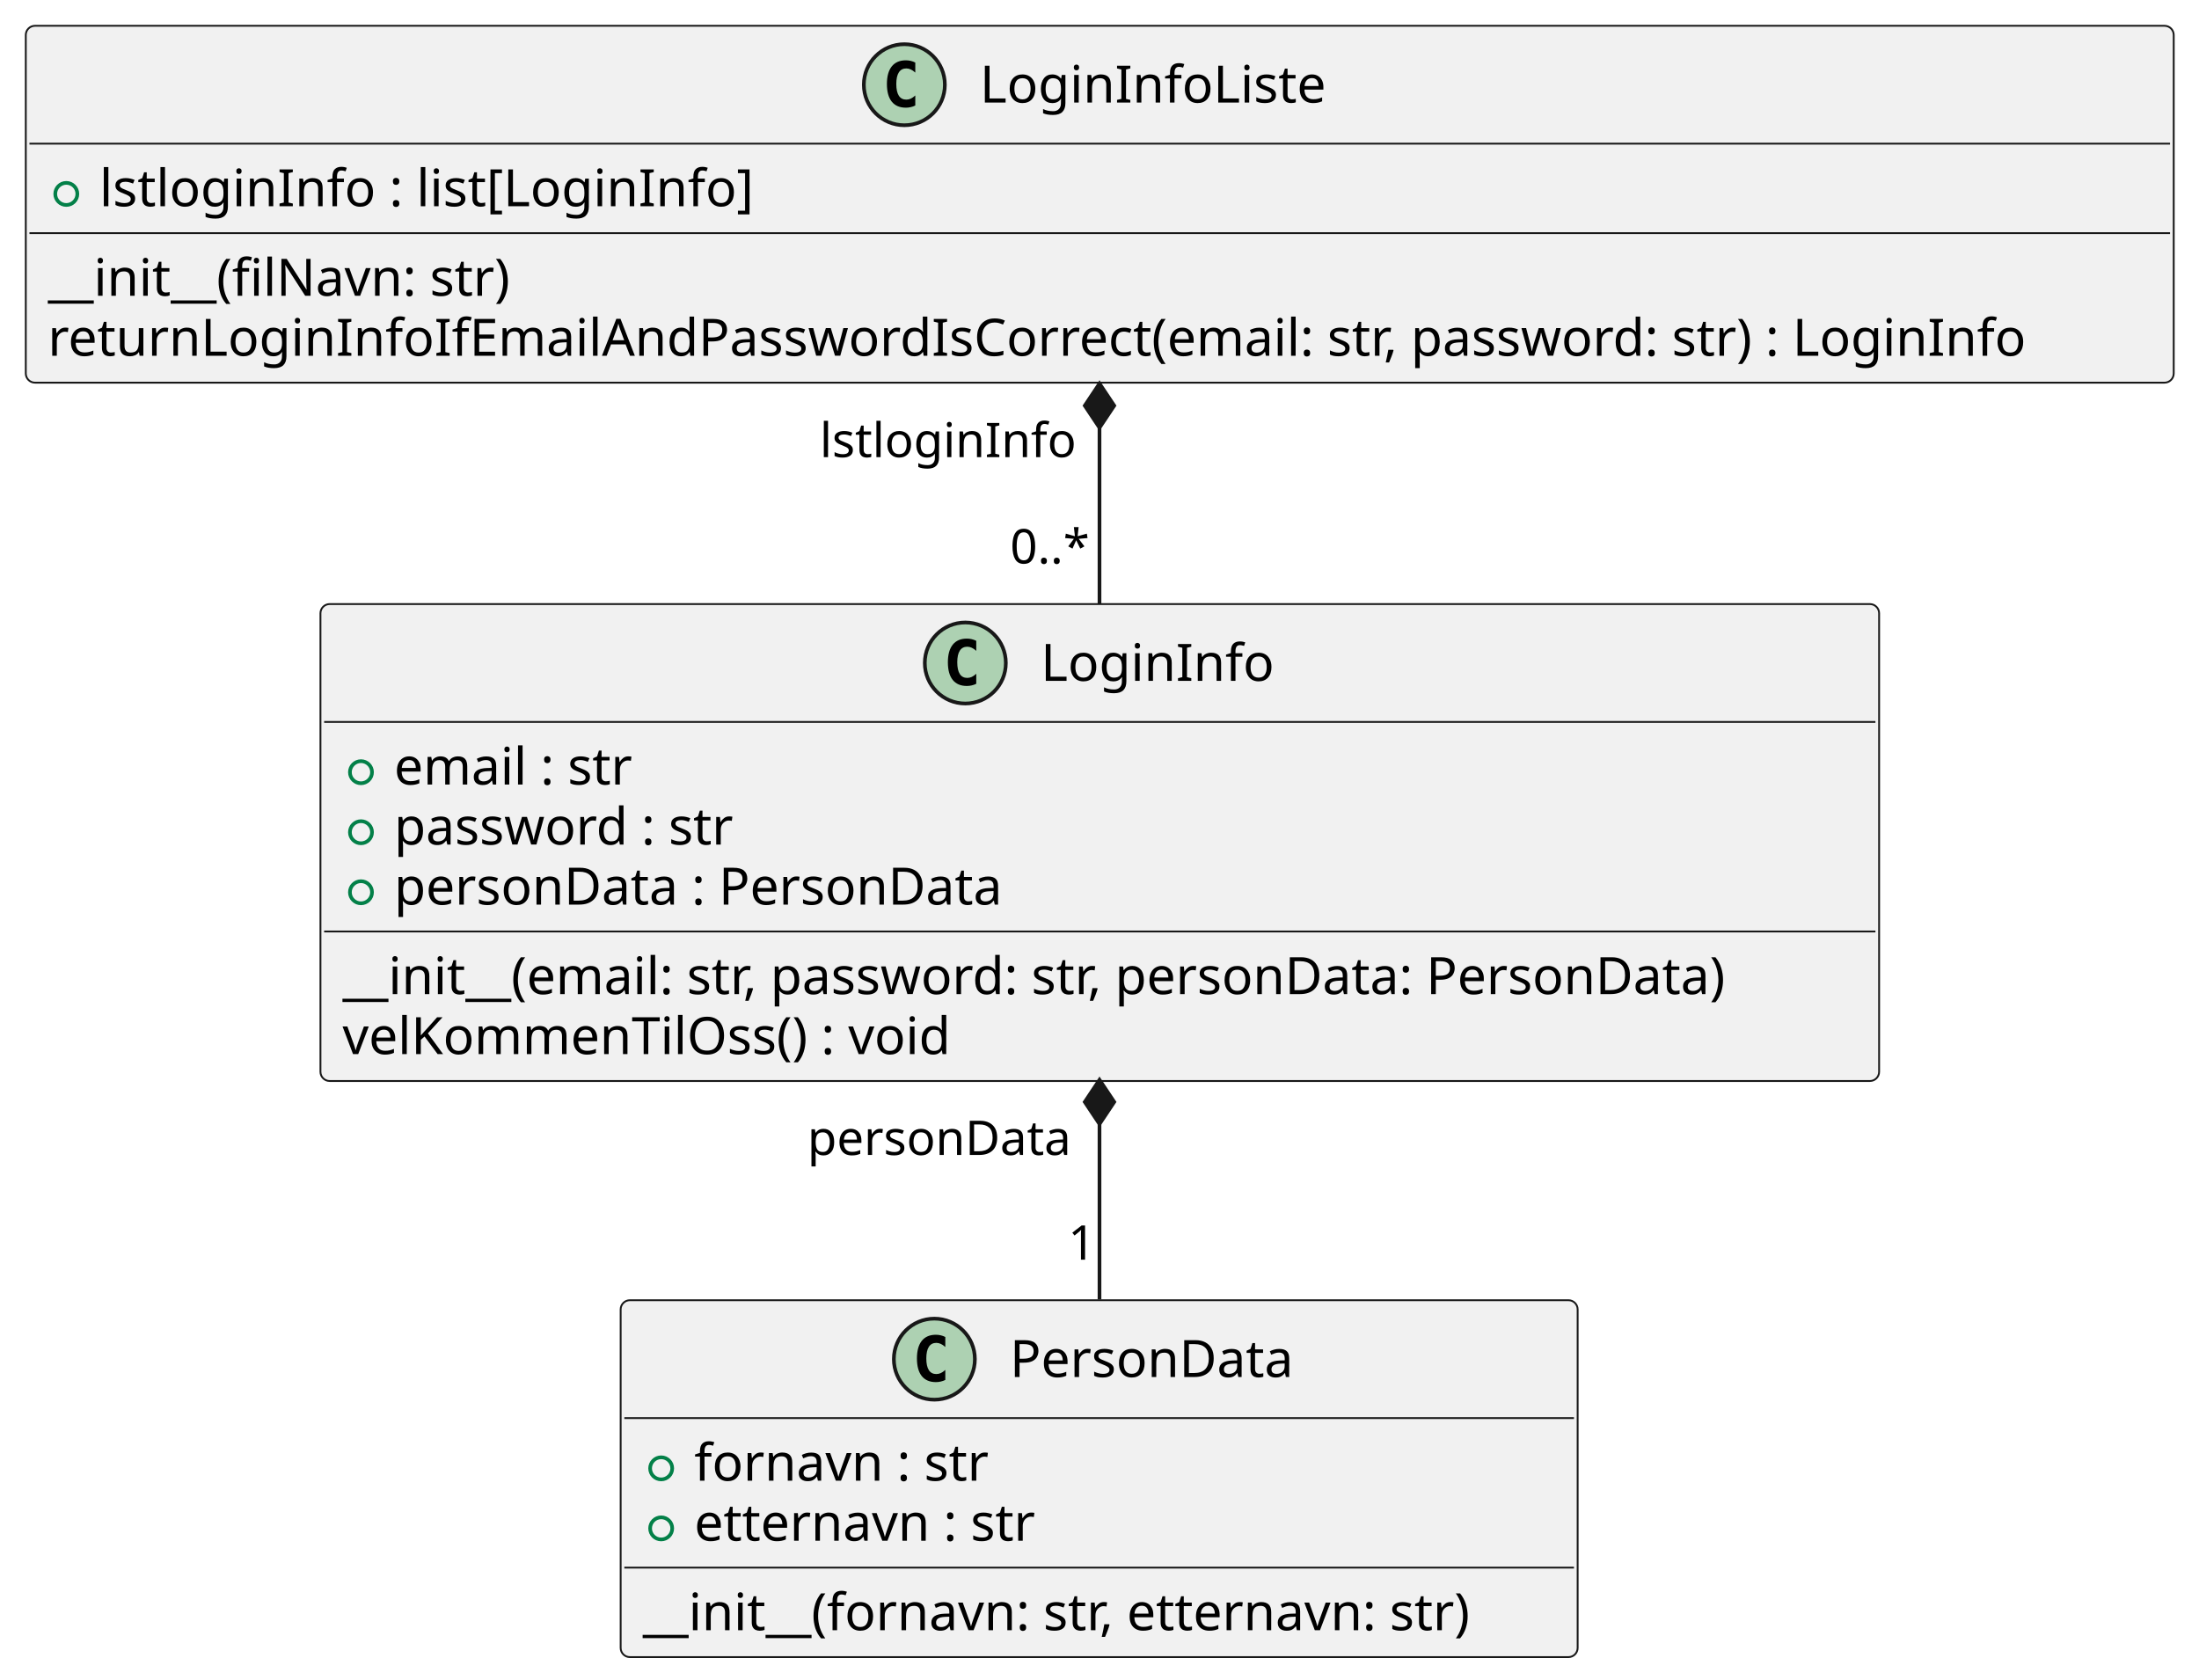
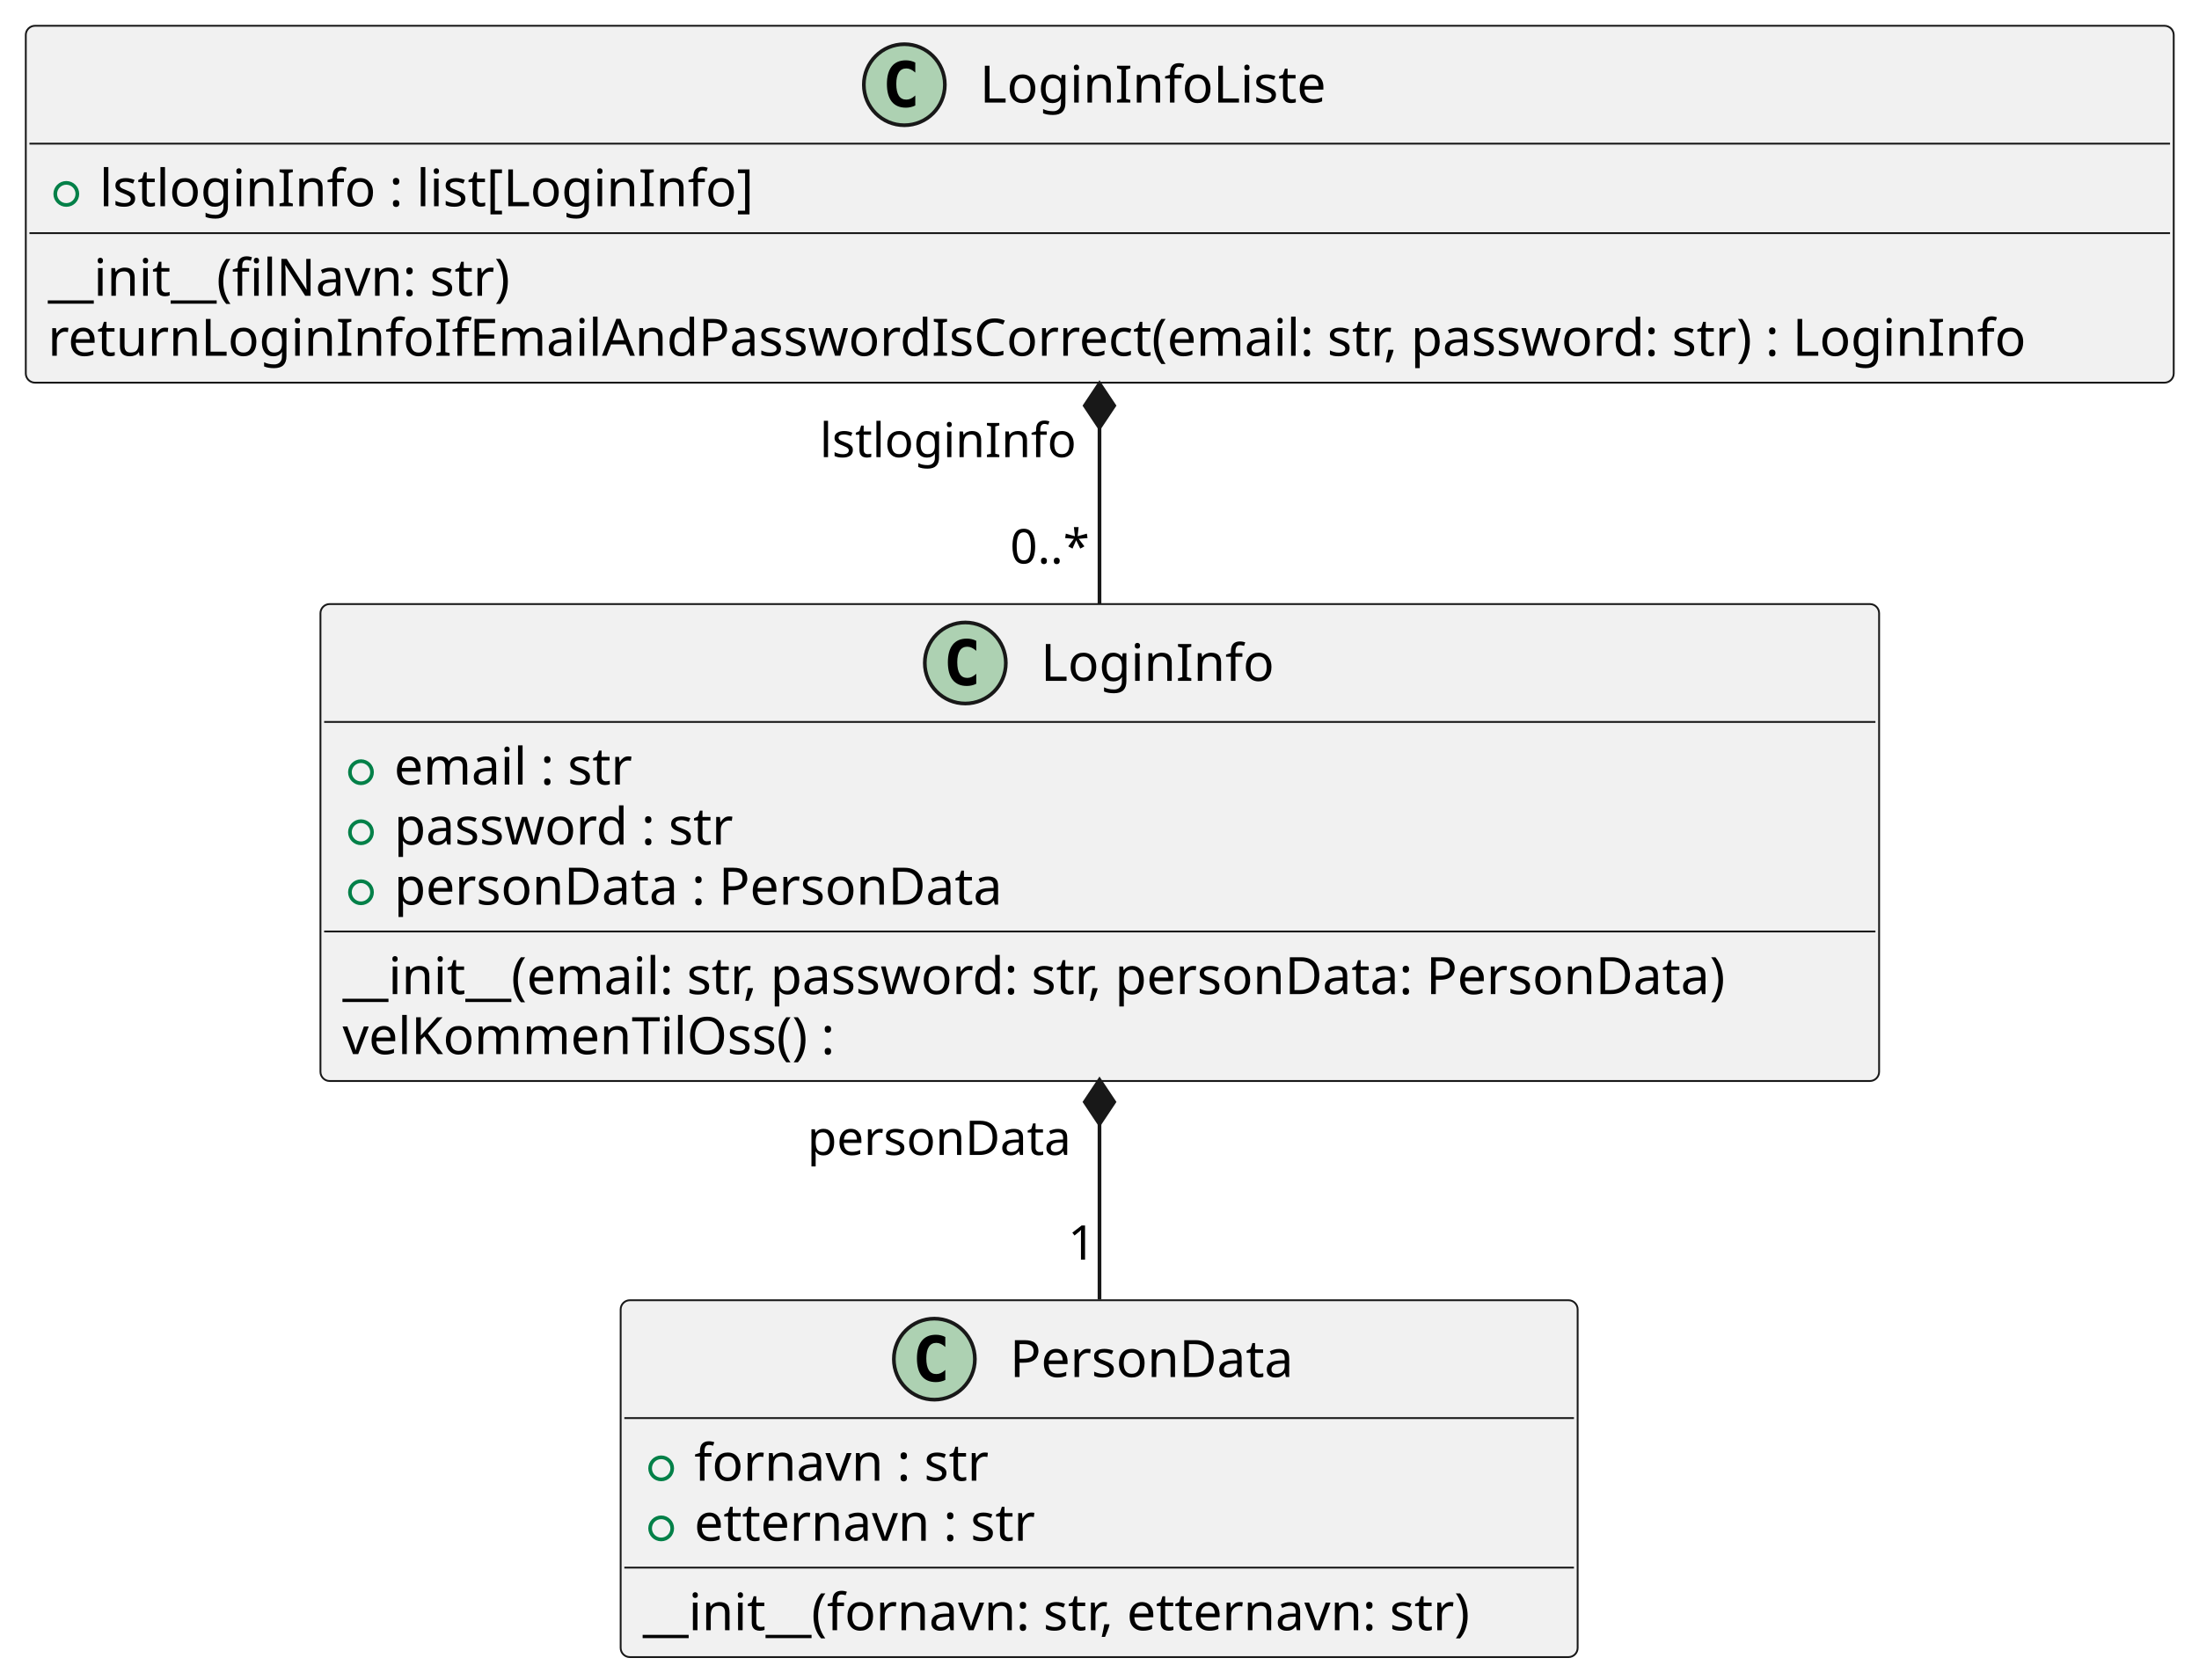
<svg xmlns="http://www.w3.org/2000/svg" contentStyleType="text/css" height="456px" preserveAspectRatio="none" style="width:597px;height:456px;background:#FFFFFF;" version="1.1" viewBox="0 0 597 456" width="597px" zoomAndPan="magnify">
  <defs />
  <g>
    <g id="elem_userLogin.PersonData">
      <rect codeLine="3" fill="#F1F1F1" height="96.891" id="userLogin.PersonData" rx="2.5" ry="2.5" style="stroke:#181818;stroke-width:0.5;" width="259.81" x="168.5" y="353" />
      <ellipse cx="253.669" cy="369" fill="#ADD1B2" rx="11" ry="11" style="stroke:#181818;stroke-width:1.0;" />
      <path d="M256.638,374.641 Q256.06,374.938 255.419,375.078 Q254.778,375.234 254.075,375.234 Q251.575,375.234 250.247,373.594 Q248.935,371.938 248.935,368.812 Q248.935,365.688 250.247,364.031 Q251.575,362.375 254.075,362.375 Q254.778,362.375 255.419,362.531 Q256.075,362.688 256.638,362.984 L256.638,365.703 Q256.013,365.125 255.419,364.859 Q254.825,364.578 254.2,364.578 Q252.856,364.578 252.169,365.656 Q251.481,366.719 251.481,368.812 Q251.481,370.906 252.169,371.984 Q252.856,373.047 254.2,373.047 Q254.825,373.047 255.419,372.781 Q256.013,372.5 256.638,371.922 L256.638,374.641 Z " fill="#000000" />
      <text fill="#000000" font-family="sans-serif" font-size="14" lengthAdjust="spacing" textLength="80.972" x="274.169" y="373.847">PersonData</text>
      <line style="stroke:#181818;stroke-width:0.5;" x1="169.5" x2="427.31" y1="385" y2="385" />
      <ellipse cx="179.5" cy="398.648" fill="none" rx="3" ry="3" style="stroke:#038048;stroke-width:1.0;" />
      <text fill="#000000" font-family="sans-serif" font-size="14" lengthAdjust="spacing" textLength="86.017" x="188.5" y="401.995">fornavn : str</text>
      <ellipse cx="179.5" cy="414.945" fill="none" rx="3" ry="3" style="stroke:#038048;stroke-width:1.0;" />
      <text fill="#000000" font-family="sans-serif" font-size="14" lengthAdjust="spacing" textLength="100.728" x="188.5" y="418.292">etternavn : str</text>
      <line style="stroke:#181818;stroke-width:0.5;" x1="169.5" x2="427.31" y1="425.594" y2="425.594" />
      <text fill="#000000" font-family="sans-serif" font-size="14" lengthAdjust="spacing" textLength="247.81" x="174.5" y="442.589">__init__(fornavn: str, etternavn: str)</text>
    </g>
    <g id="elem_userLogin.LoginInfo">
      <rect codeLine="9" fill="#F1F1F1" height="129.484" id="userLogin.LoginInfo" rx="2.5" ry="2.5" style="stroke:#181818;stroke-width:0.5;" width="423.154" x="87" y="164" />
      <ellipse cx="262.072" cy="180" fill="#ADD1B2" rx="11" ry="11" style="stroke:#181818;stroke-width:1.0;" />
      <path d="M265.041,185.641 Q264.462,185.938 263.822,186.078 Q263.181,186.234 262.478,186.234 Q259.978,186.234 258.65,184.594 Q257.337,182.938 257.337,179.812 Q257.337,176.688 258.65,175.031 Q259.978,173.375 262.478,173.375 Q263.181,173.375 263.822,173.531 Q264.478,173.688 265.041,173.984 L265.041,176.703 Q264.416,176.125 263.822,175.859 Q263.228,175.578 262.603,175.578 Q261.259,175.578 260.572,176.656 Q259.884,177.719 259.884,179.812 Q259.884,181.906 260.572,182.984 Q261.259,184.047 262.603,184.047 Q263.228,184.047 263.822,183.781 Q264.416,183.5 265.041,182.922 L265.041,185.641 Z " fill="#000000" />
      <text fill="#000000" font-family="sans-serif" font-size="14" lengthAdjust="spacing" textLength="64.511" x="282.572" y="184.847">LoginInfo</text>
      <line style="stroke:#181818;stroke-width:0.5;" x1="88" x2="509.154" y1="196" y2="196" />
      <ellipse cx="98" cy="209.648" fill="none" rx="3" ry="3" style="stroke:#038048;stroke-width:1.0;" />
      <text fill="#000000" font-family="sans-serif" font-size="14" lengthAdjust="spacing" textLength="70.766" x="107" y="212.995">email : str</text>
      <ellipse cx="98" cy="225.945" fill="none" rx="3" ry="3" style="stroke:#038048;stroke-width:1.0;" />
      <text fill="#000000" font-family="sans-serif" font-size="14" lengthAdjust="spacing" textLength="98.868" x="107" y="229.292">password : str</text>
      <ellipse cx="98" cy="242.242" fill="none" rx="3" ry="3" style="stroke:#038048;stroke-width:1.0;" />
      <text fill="#000000" font-family="sans-serif" font-size="14" lengthAdjust="spacing" textLength="176.005" x="107" y="245.589">personData : PersonData</text>
      <line style="stroke:#181818;stroke-width:0.5;" x1="88" x2="509.154" y1="252.891" y2="252.891" />
      <text fill="#000000" font-family="sans-serif" font-size="14" lengthAdjust="spacing" textLength="411.154" x="93" y="269.886">__init__(email: str, password: str, personData: PersonData)</text>
-       <text fill="#000000" font-family="sans-serif" font-size="14" lengthAdjust="spacing" textLength="179.402" x="93" y="286.183">velKommenTilOss() : void</text>
+       <text fill="#000000" font-family="sans-serif" font-size="14" lengthAdjust="spacing" textLength="145.325" x="93" y="286.183">velKommenTilOss() :</text>
    </g>
    <g id="elem_userLogin.LoginInfoListe">
      <rect codeLine="17" fill="#F1F1F1" height="96.891" id="userLogin.LoginInfoListe" rx="2.5" ry="2.5" style="stroke:#181818;stroke-width:0.5;" width="583.136" x="7" y="7" />
      <ellipse cx="245.519" cy="23" fill="#ADD1B2" rx="11" ry="11" style="stroke:#181818;stroke-width:1.0;" />
      <path d="M248.488,28.641 Q247.91,28.938 247.269,29.078 Q246.629,29.234 245.926,29.234 Q243.426,29.234 242.098,27.594 Q240.785,25.938 240.785,22.812 Q240.785,19.688 242.098,18.031 Q243.426,16.375 245.926,16.375 Q246.629,16.375 247.269,16.531 Q247.926,16.688 248.488,16.984 L248.488,19.703 Q247.863,19.125 247.269,18.859 Q246.676,18.578 246.051,18.578 Q244.707,18.578 244.019,19.656 Q243.332,20.719 243.332,22.812 Q243.332,24.906 244.019,25.984 Q244.707,27.047 246.051,27.047 Q246.676,27.047 247.269,26.781 Q247.863,26.5 248.488,25.922 L248.488,28.641 Z " fill="#000000" />
      <text fill="#000000" font-family="sans-serif" font-size="14" lengthAdjust="spacing" textLength="97.597" x="266.019" y="27.847">LoginInfoListe</text>
      <line style="stroke:#181818;stroke-width:0.5;" x1="8" x2="589.136" y1="39" y2="39" />
      <ellipse cx="18" cy="52.648" fill="none" rx="3" ry="3" style="stroke:#038048;stroke-width:1.0;" />
      <text fill="#000000" font-family="sans-serif" font-size="14" lengthAdjust="spacing" textLength="186.888" x="27" y="55.995">lstloginInfo : list[LoginInfo]</text>
      <line style="stroke:#181818;stroke-width:0.5;" x1="8" x2="589.136" y1="63.297" y2="63.297" />
      <text fill="#000000" font-family="sans-serif" font-size="14" lengthAdjust="spacing" textLength="137.69" x="13" y="80.292">__init__(filNavn: str)</text>
      <text fill="#000000" font-family="sans-serif" font-size="14" lengthAdjust="spacing" textLength="571.136" x="13" y="96.589">returnLoginInfoIfEmailAndPasswordIsCorrect(email: str, password: str) : LoginInfo</text>
    </g>
    <g id="link_userLogin.LoginInfoListe_userLogin.LoginInfo">
      <path codeLine="25" d="M298.5,116.13 C298.5,134.61 298.5,144.05 298.5,163.82 " fill="none" id="userLogin.LoginInfoListe-backto-userLogin.LoginInfo" style="stroke:#181818;stroke-width:1.0;" />
      <polygon fill="#181818" points="298.5,104.13,294.5,110.13,298.5,116.13,302.5,110.13,298.5,104.13" style="stroke:#181818;stroke-width:1.0;" />
      <text fill="#000000" font-family="sans-serif" font-size="13" lengthAdjust="spacing" textLength="71.754" x="222.551" y="124.107">lstloginInfo</text>
      <text fill="#000000" font-family="sans-serif" font-size="13" lengthAdjust="spacing" textLength="23.036" x="274.236" y="152.973">0..*</text>
    </g>
    <g id="link_userLogin.LoginInfo_userLogin.PersonData">
      <path codeLine="26" d="M298.5,305.17 C298.5,324.93 298.5,334.34 298.5,352.81 " fill="none" id="userLogin.LoginInfo-backto-userLogin.PersonData" style="stroke:#181818;stroke-width:1.0;" />
      <polygon fill="#181818" points="298.5,293.17,294.5,299.17,298.5,305.17,302.5,299.17,298.5,293.17" style="stroke:#181818;stroke-width:1.0;" />
      <text fill="#000000" font-family="sans-serif" font-size="13" lengthAdjust="spacing" textLength="75.601" x="219.19" y="313.561">personData</text>
      <text fill="#000000" font-family="sans-serif" font-size="13" lengthAdjust="spacing" textLength="8.271" x="289.97" y="341.992">1</text>
    </g>
  </g>
</svg>
